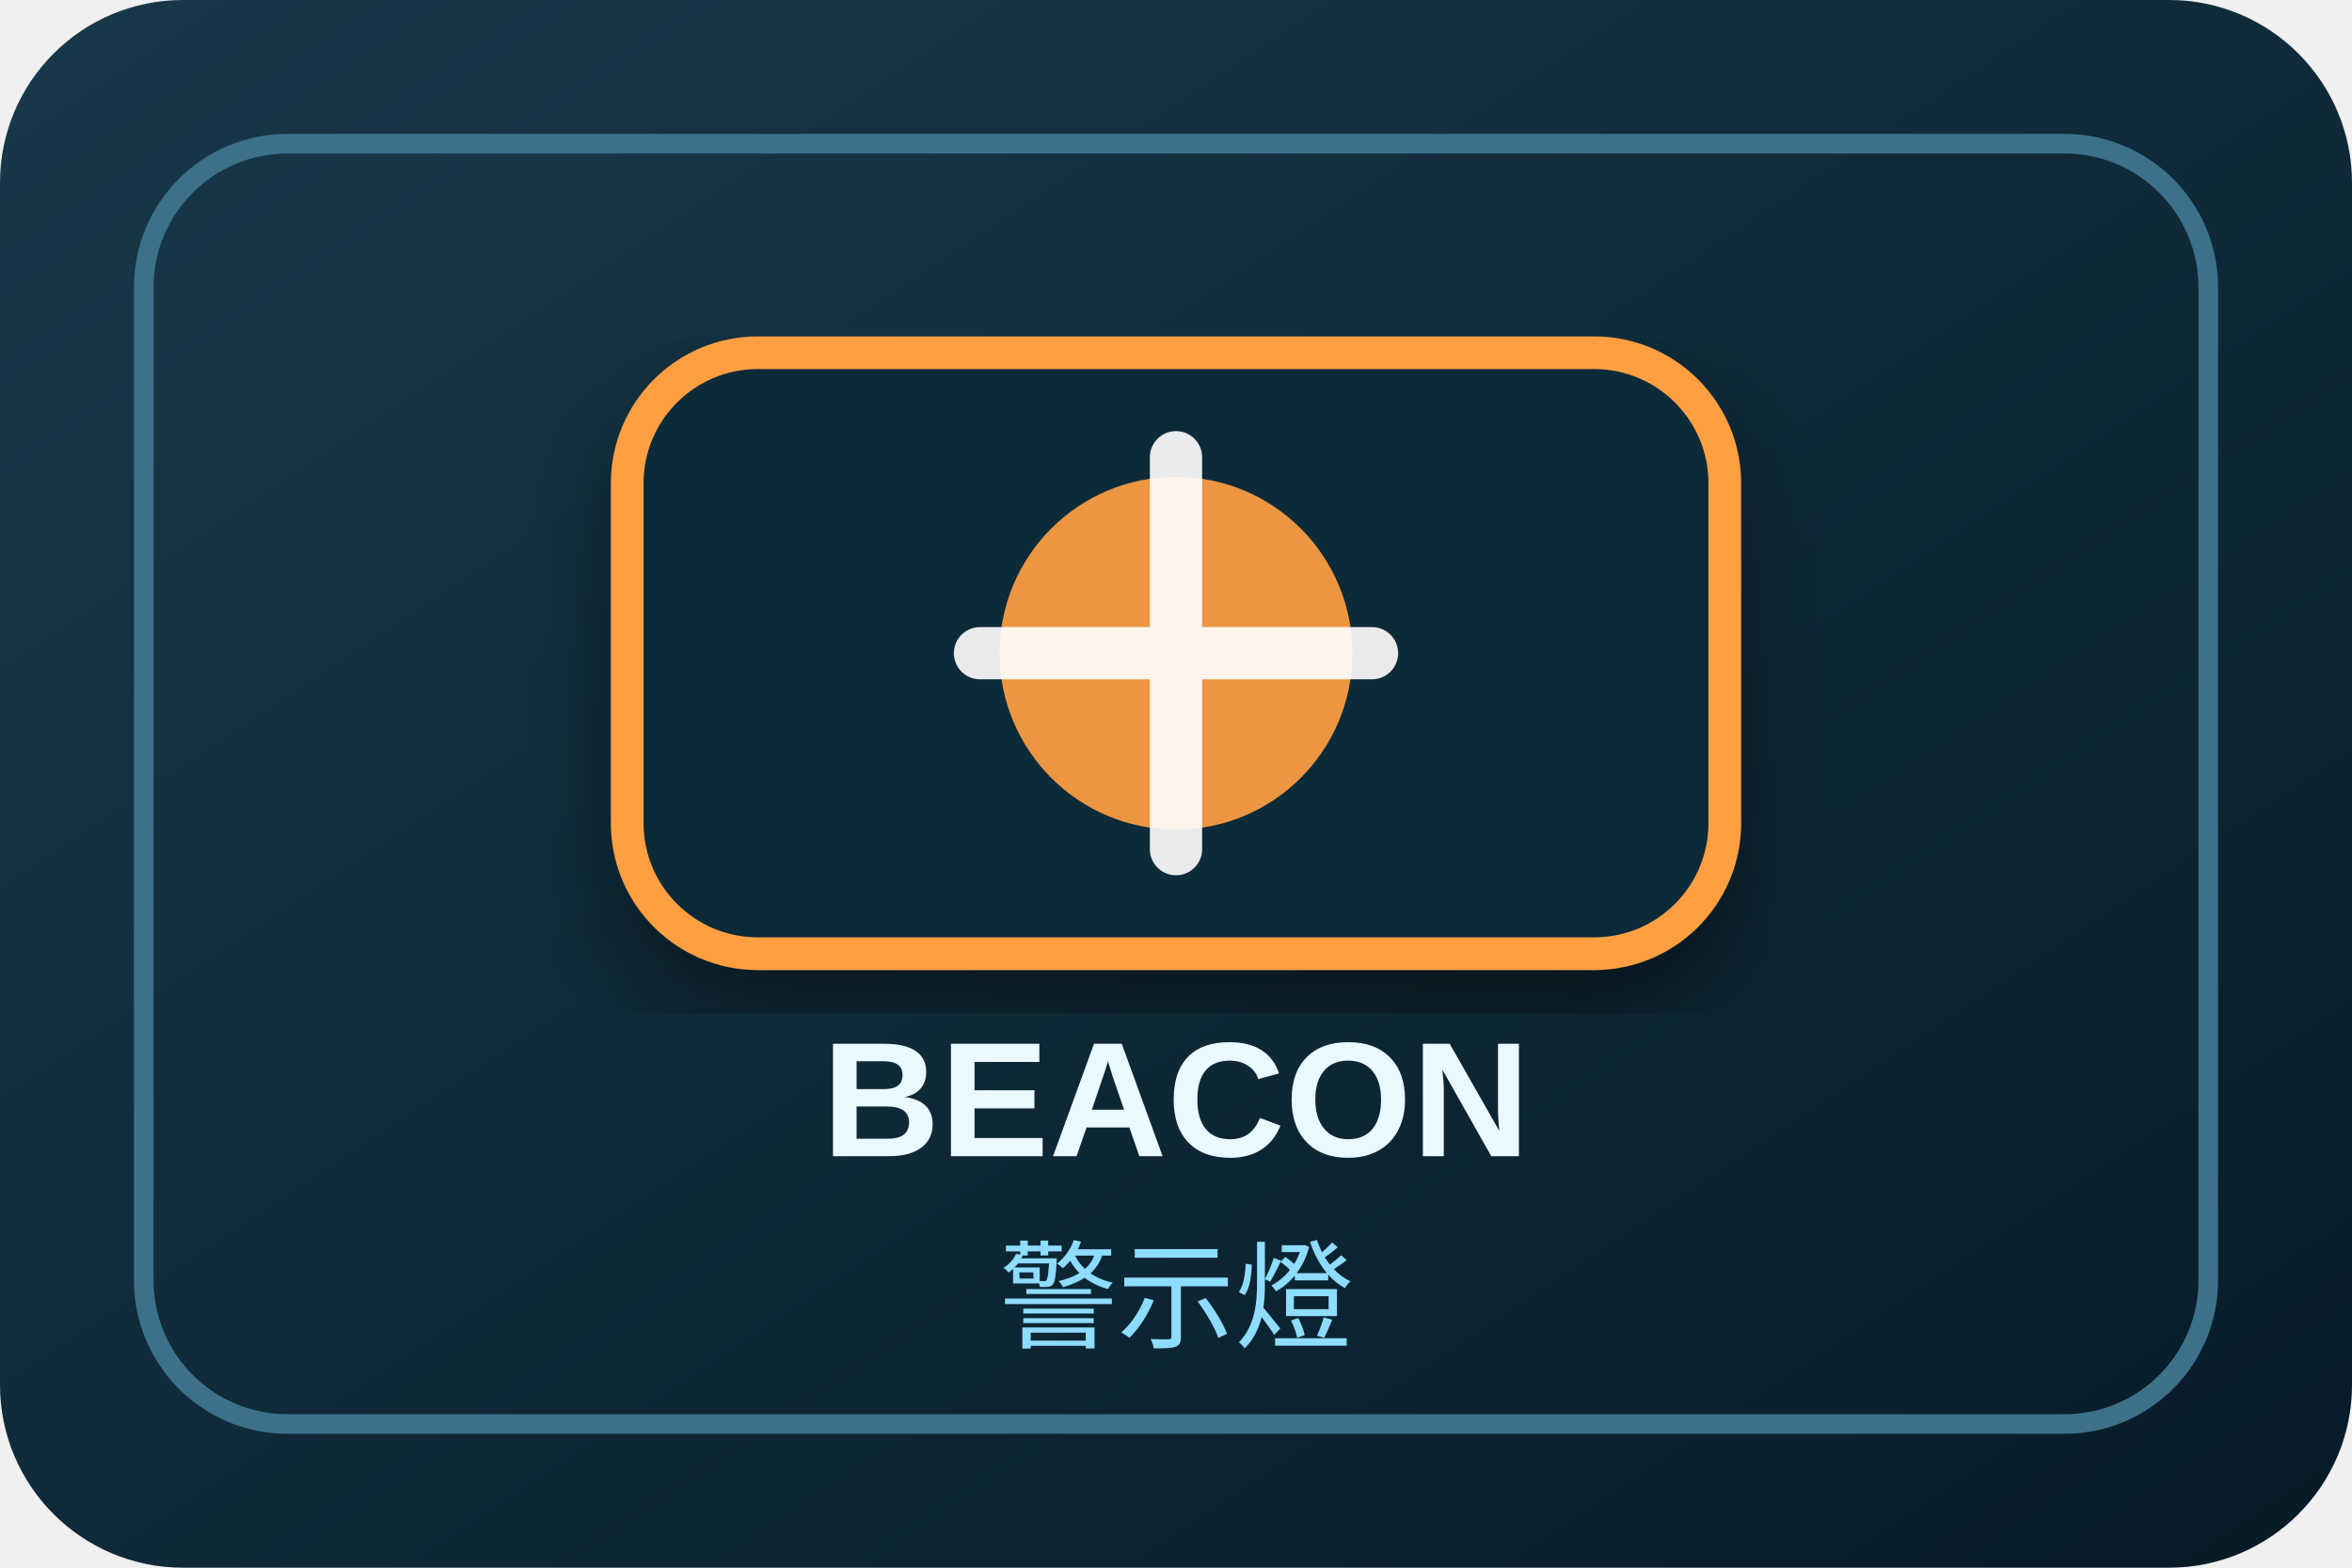
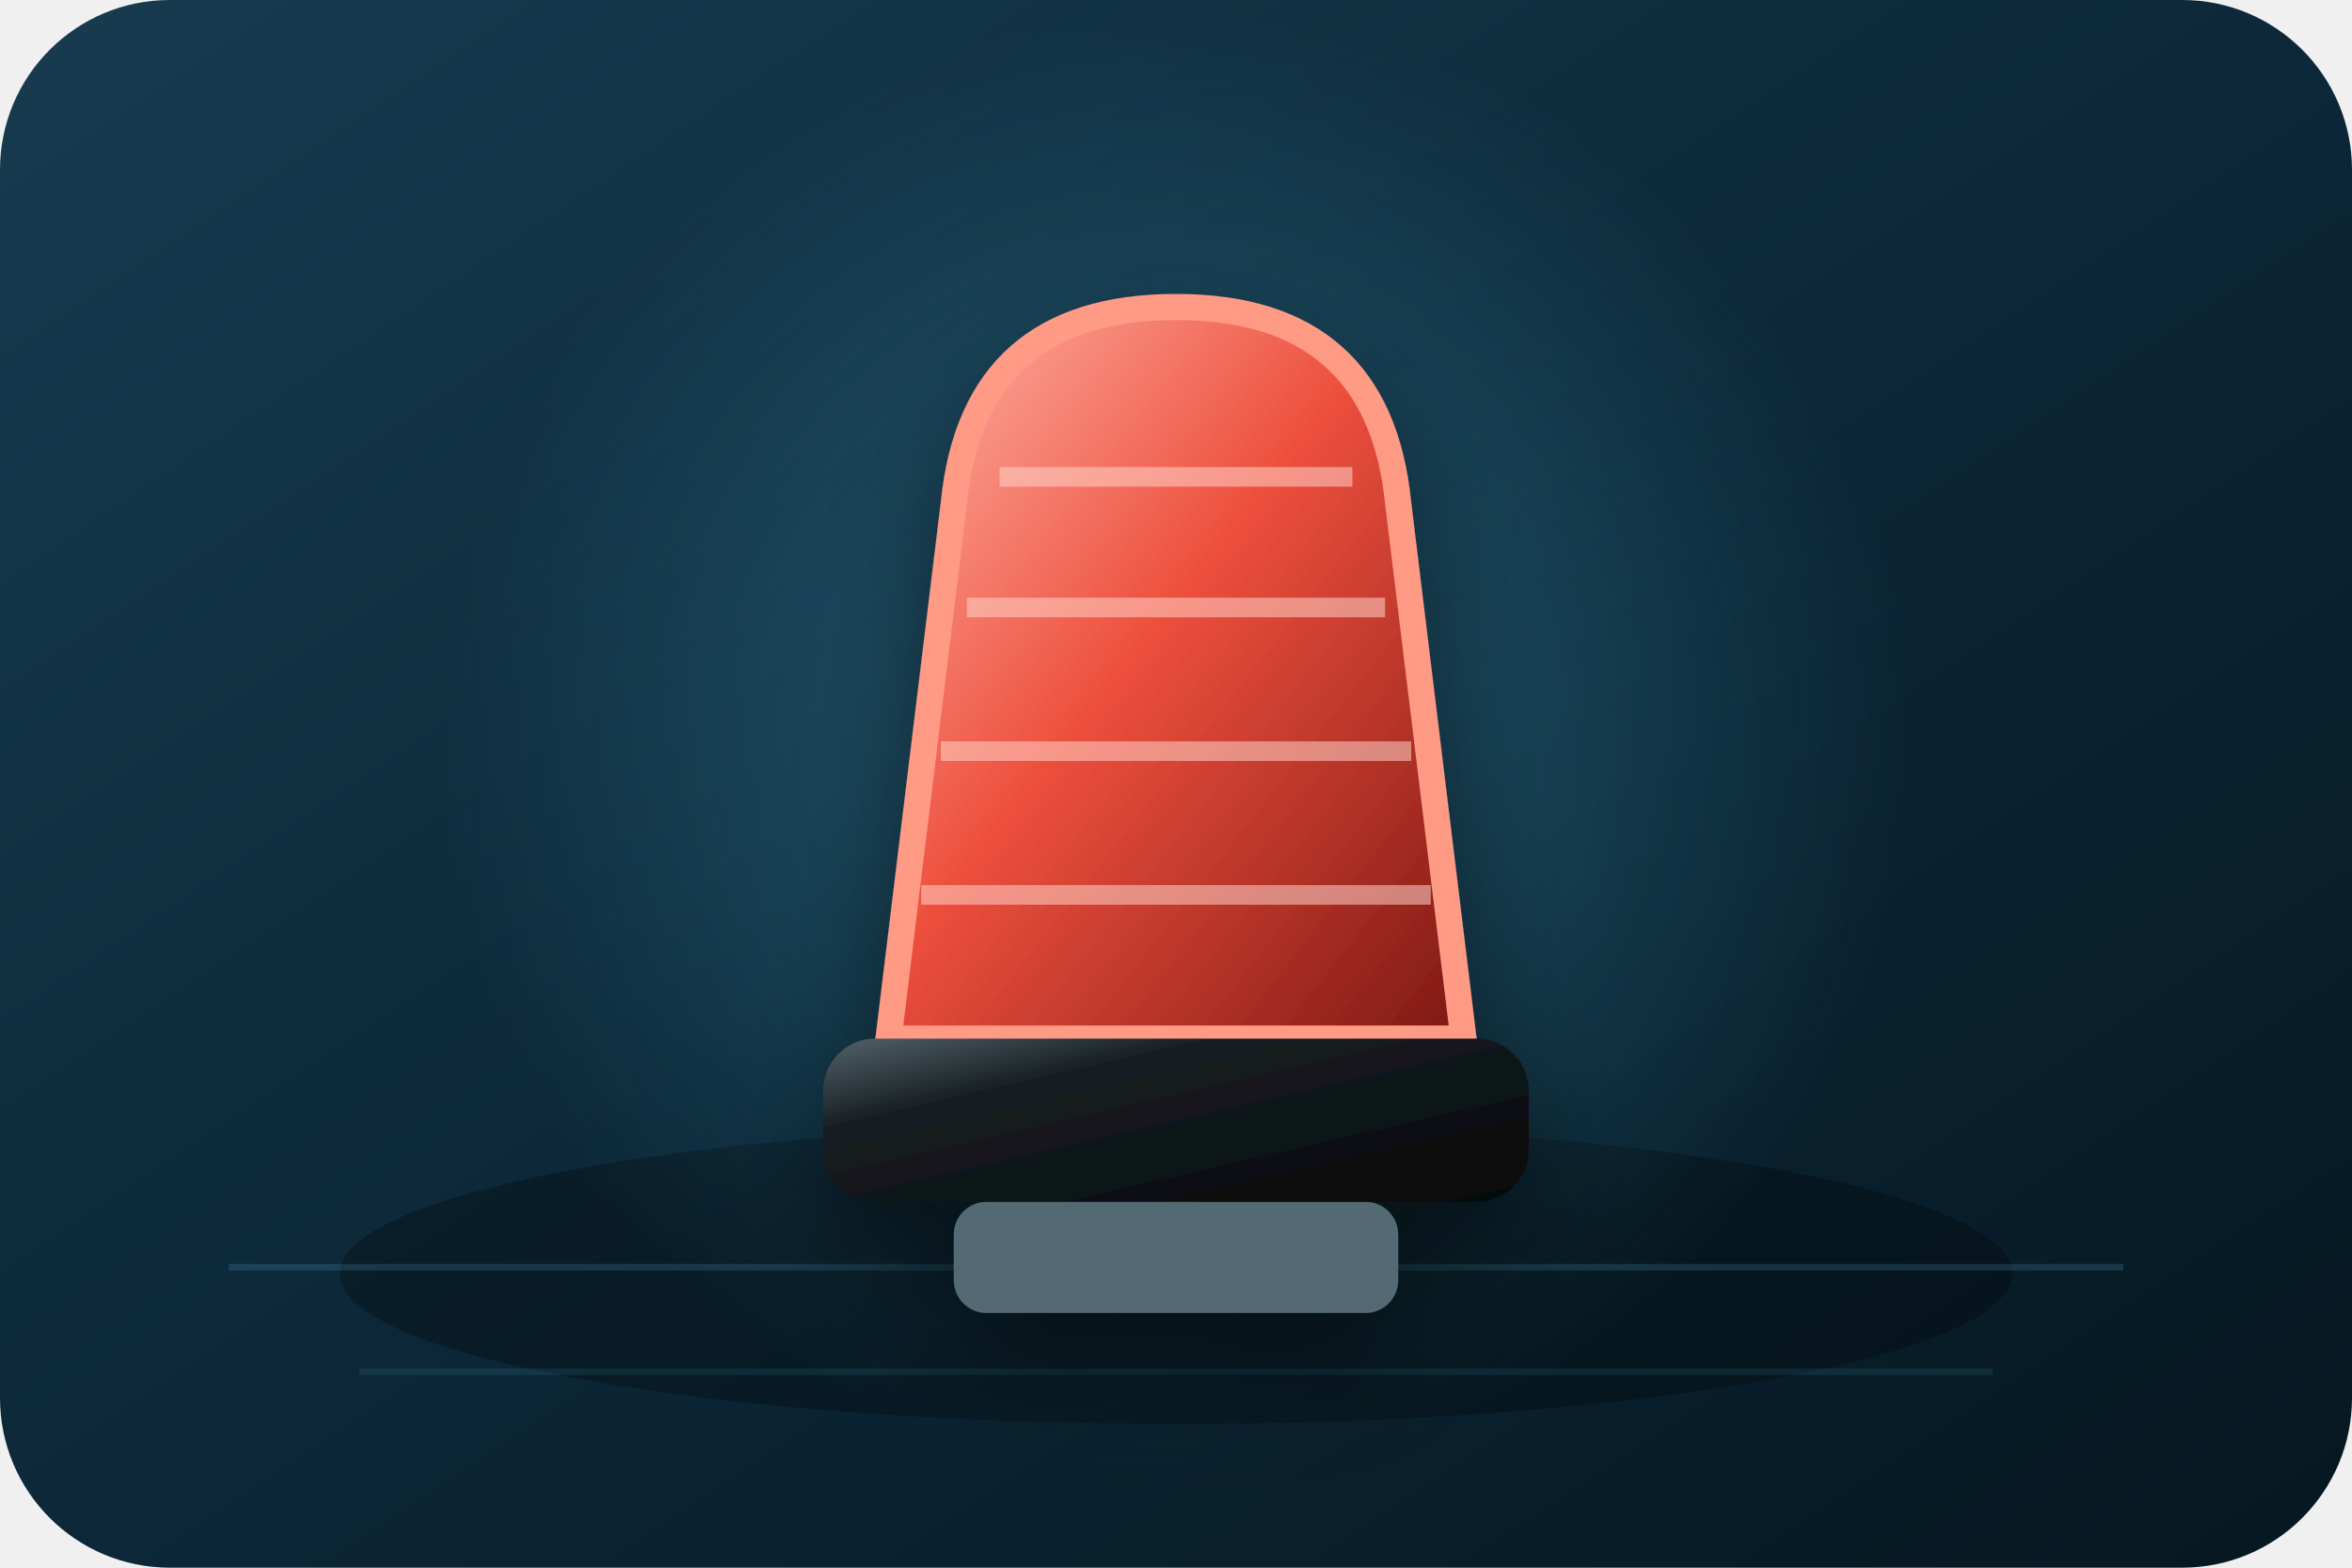
<svg xmlns="http://www.w3.org/2000/svg" width="360" height="240" viewBox="0 0 360 240">
  <defs>
-     <linearGradient id="g" x1="0" y1="0" x2="1" y2="1">
-       <stop stop-color="#18394a" />
-       <stop offset="1" stop-color="#071b27" />
+     <linearGradient id="bg" x1="0" y1="0" x2="1" y2="1">
+       <stop stop-color="#183b50" />
+       <stop offset=".55" stop-color="#0b2636" />
+       <stop offset="1" stop-color="#061720" />
    </linearGradient>
-     <filter id="s">
-       <feDropShadow dx="0" dy="7" stdDeviation="7" flood-opacity=".42" />
+     <radialGradient id="halo">
+       <stop stop-color="#5bd8ff" stop-opacity=".28" />
+       <stop offset="1" stop-color="#5bd8ff" stop-opacity="0" />
+     </radialGradient>
+     <linearGradient id="metal" x1="0" y1="0" x2="1" y2="1">
+       <stop stop-color="#dbe7ec" />
+       <stop offset=".35" stop-color="#8498a2" />
+       <stop offset=".7" stop-color="#344a54" />
+       <stop offset="1" stop-color="#172b34" />
+     </linearGradient>
+     <linearGradient id="black" x1="0" y1="0" x2="1" y2="1">
+       <stop stop-color="#53636b" />
+       <stop offset=".28" stop-color="#171e22" />
+       <stop offset="1" stop-color="#050708" />
+     </linearGradient>
+     <linearGradient id="orange" x1="0" y1="0" x2="1" y2="1">
+       <stop stop-color="#ffd064" />
+       <stop offset=".45" stop-color="#f59e0b" />
+       <stop offset="1" stop-color="#9a4d00" />
+     </linearGradient>
+     <linearGradient id="blue" x1="0" y1="0" x2="1" y2="1">
+       <stop stop-color="#88e8ff" />
+       <stop offset=".45" stop-color="#1599d5" />
+       <stop offset="1" stop-color="#064e72" />
+     </linearGradient>
+     <linearGradient id="green" x1="0" y1="0" x2="1" y2="1">
+       <stop stop-color="#b8ffcf" />
+       <stop offset=".45" stop-color="#27c56f" />
+       <stop offset="1" stop-color="#08743a" />
+     </linearGradient>
+     <linearGradient id="red" x1="0" y1="0" x2="1" y2="1">
+       <stop stop-color="#ffb7aa" />
+       <stop offset=".45" stop-color="#ed4f3d" />
+       <stop offset="1" stop-color="#7d1813" />
+     </linearGradient>
+     <filter id="shadow" x="-30%" y="-30%" width="160%" height="180%">
+       <feDropShadow dx="0" dy="10" stdDeviation="9" flood-color="#000" flood-opacity=".55" />
+     </filter>
+     <filter id="glow">
+       <feGaussianBlur stdDeviation="4" result="b" />
+       <feMerge>
+         <feMergeNode in="b" />
+         <feMergeNode in="SourceGraphic" />
+       </feMerge>
    </filter>
  </defs>
-   <rect width="360" height="240" rx="28" fill="url(#g)" />
-   <rect x="22" y="22" width="316" height="196" rx="22" fill="none" stroke="#3d7189" stroke-width="3" />
-   <g filter="url(#s)">
-     <rect x="96" y="54" width="168" height="92" rx="20" fill="#102b39" stroke="#ff9f43" stroke-width="5" />
-     <circle cx="180" cy="100" r="27" fill="#ff9f43" opacity=".92" />
-     <path d="M150 100h60M180 70v60" stroke="#fff" stroke-width="8" stroke-linecap="round" opacity=".9" />
+   <rect width="360" height="240" rx="26" fill="url(#bg)" />
+   <ellipse cx="180" cy="195" rx="128" ry="23" fill="#000" opacity=".28" />
+   <circle cx="180" cy="114" r="112" fill="url(#halo)" />
+   <path d="M35 194H325" stroke="#67c9eb" stroke-opacity=".16" />
+   <path d="M55 210H305" stroke="#67c9eb" stroke-opacity=".1" />
+   <g filter="url(#shadow)">
+     <path d="M136 159h88l-10-82q-3-30-34-30t-34 30Z" fill="url(#red)" stroke="#ff9a85" stroke-width="4" />
+     <path d="M153 73h54M148 93h64M144 115h72M141 137h78" stroke="#ffd1c8" stroke-width="3" opacity=".55" />
+     <rect x="126" y="159" width="108" height="25" rx="8" fill="url(#black)" />
+     <rect x="146" y="184" width="68" height="17" rx="5" fill="#536b75" />
  </g>
-   <text x="180" y="177" text-anchor="middle" font-family="Arial, sans-serif" font-size="25" font-weight="700" fill="#eaf8ff">BEACON</text>
-   <text x="180" y="205" text-anchor="middle" font-family="Noto Sans TC, Arial, sans-serif" font-size="18" fill="#8edcff">警示燈</text>
</svg>
